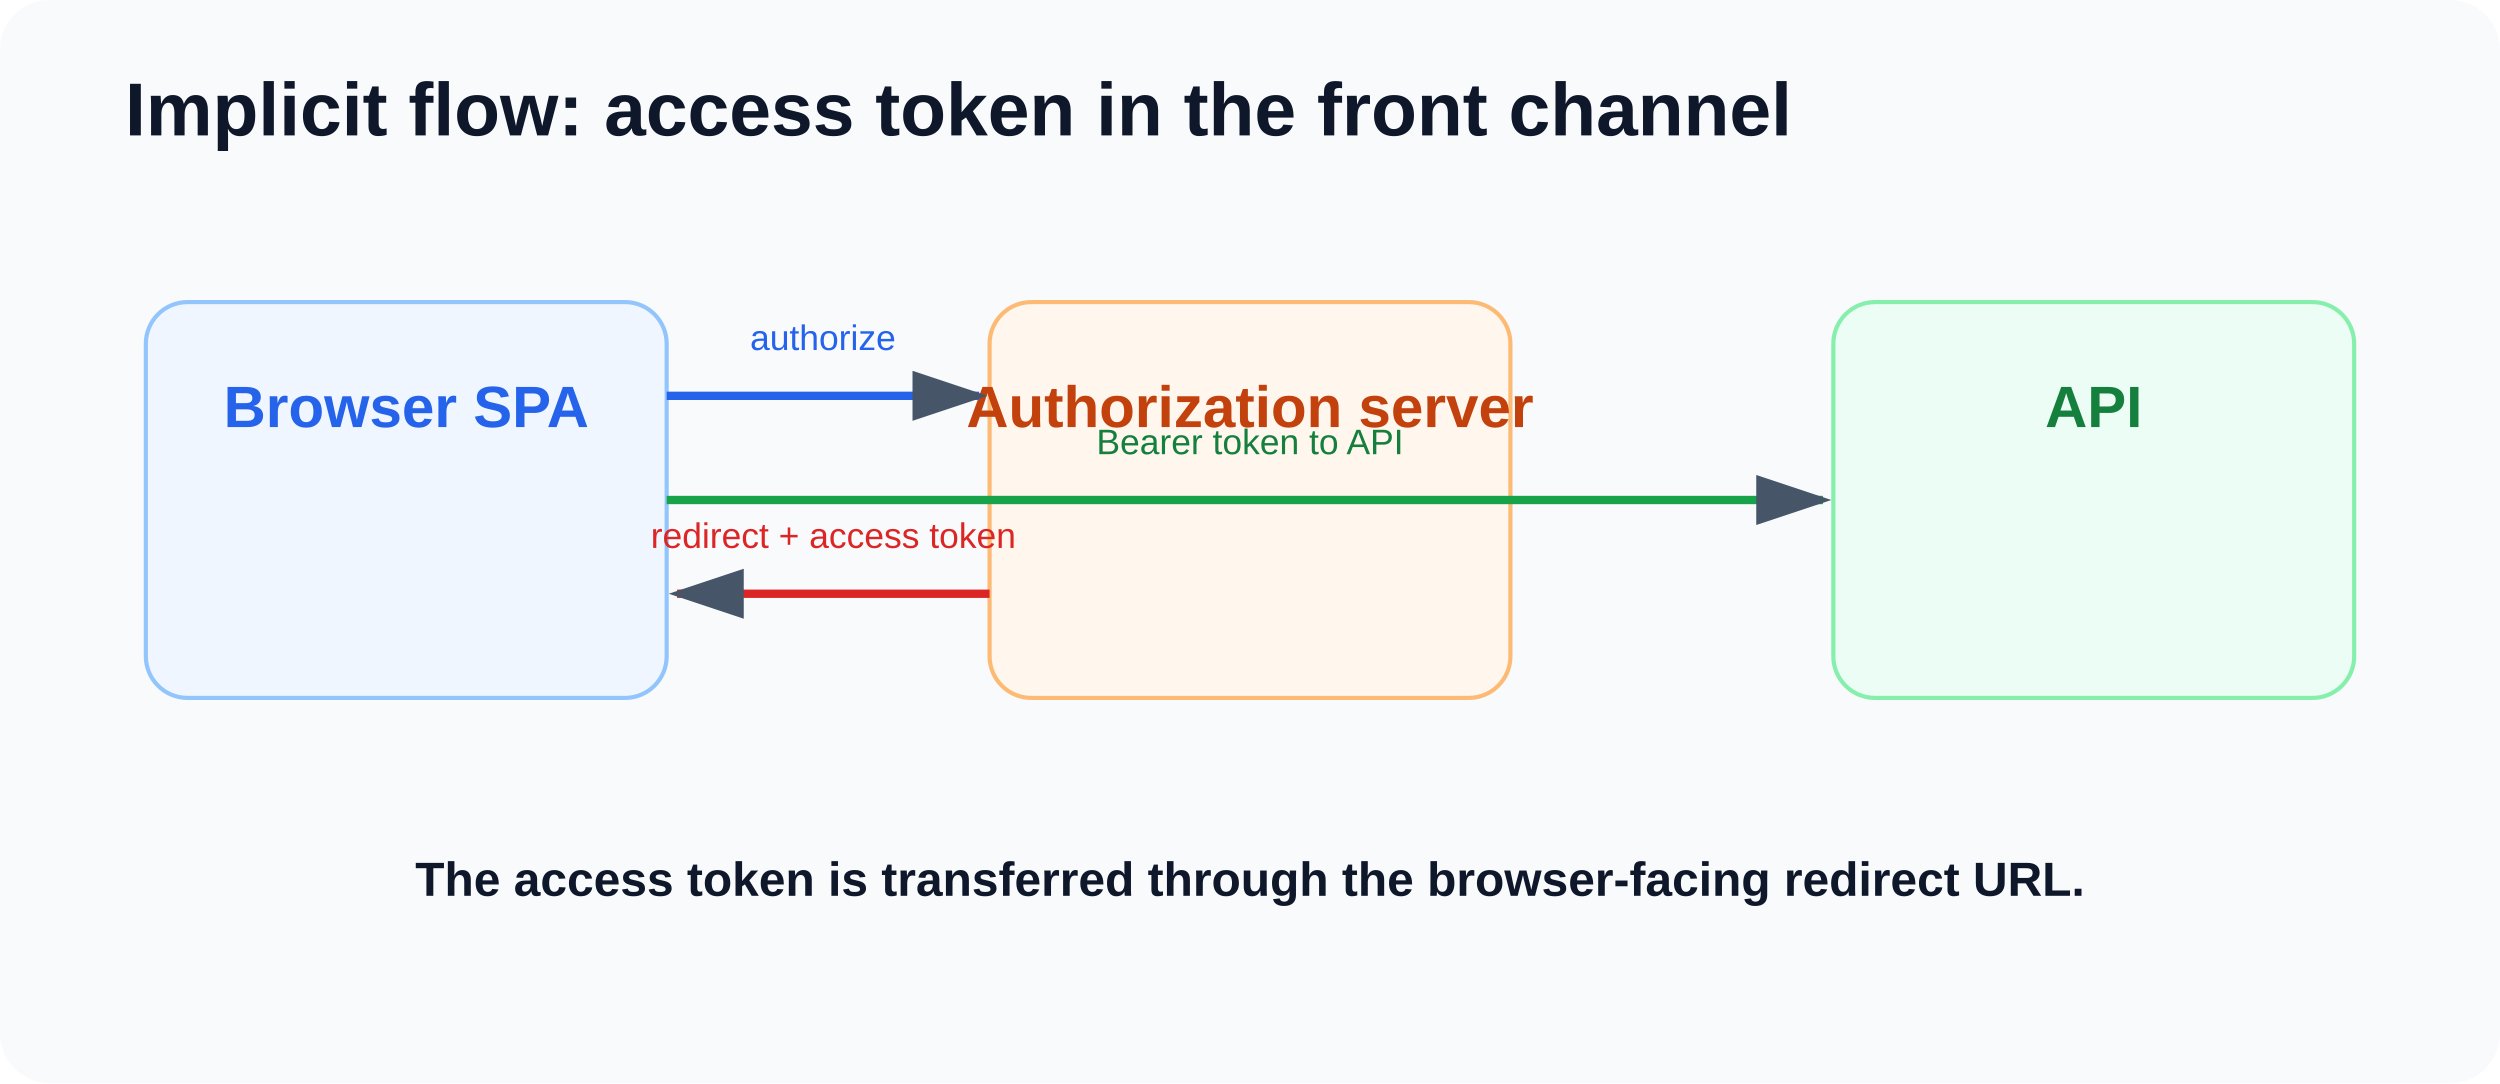
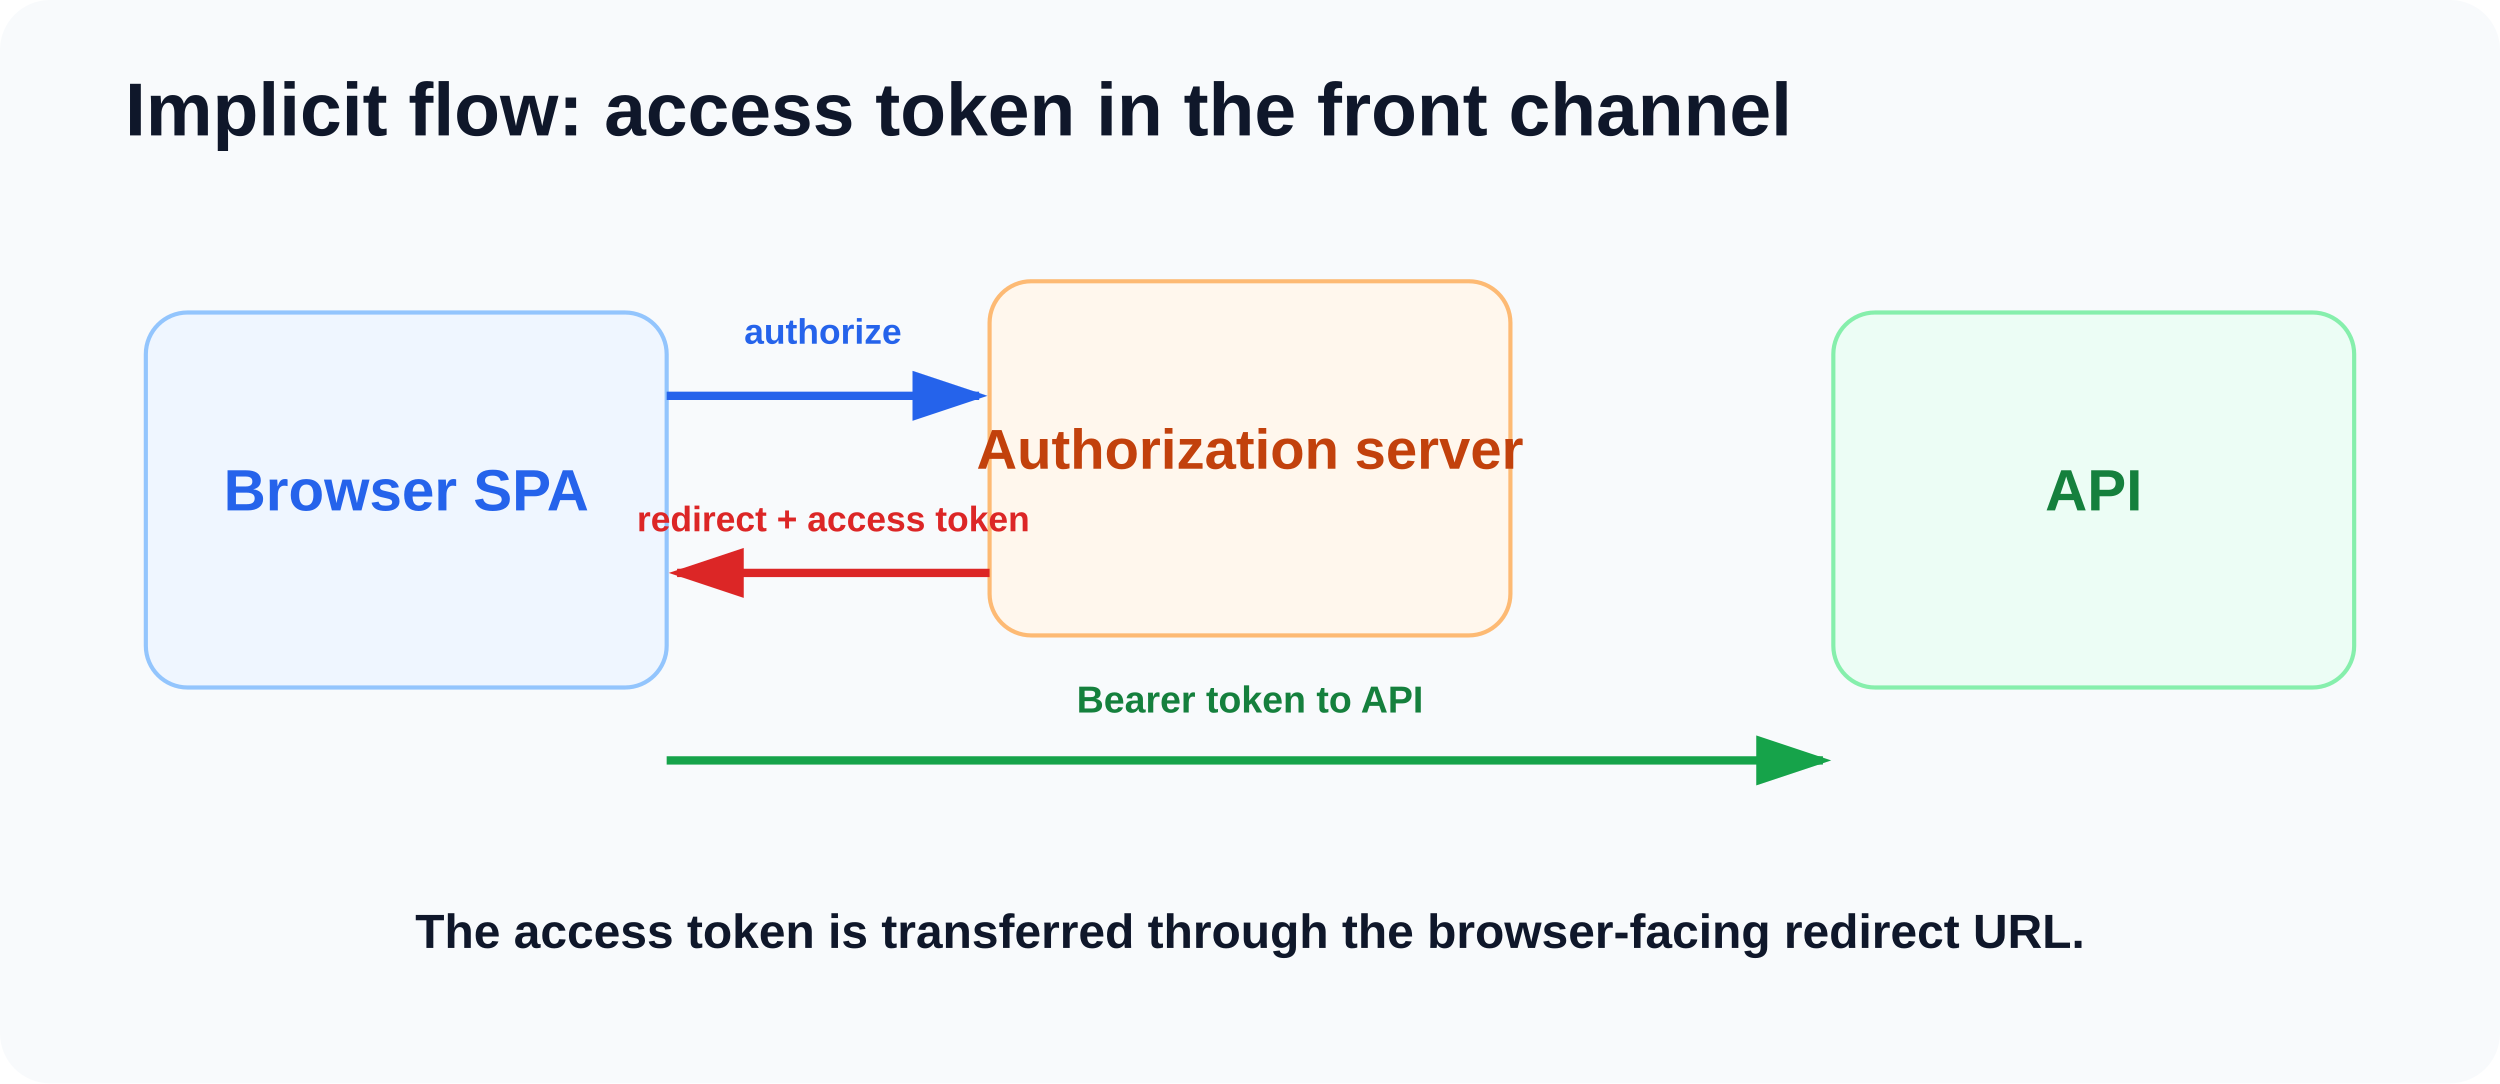
<svg xmlns="http://www.w3.org/2000/svg" viewBox="0 0 1200 520" width="1200" height="520">
  <defs>
-     <marker id="a" markerWidth="10" markerHeight="10" refX="8" refY="3" orient="auto">
-       <path d="M0,0 L0,6 L9,3z" fill="#475569" />
+     <marker id="arrow-blue" markerWidth="10" markerHeight="10" refX="8" refY="3" orient="auto">
+       <path d="M0,0 L0,6 L9,3z" fill="#2563eb" />
+     </marker>
+     <marker id="arrow-red" markerWidth="10" markerHeight="10" refX="8" refY="3" orient="auto">
+       <path d="M0,0 L0,6 L9,3z" fill="#dc2626" />
+     </marker>
+     <marker id="arrow-green" markerWidth="10" markerHeight="10" refX="8" refY="3" orient="auto">
+       <path d="M0,0 L0,6 L9,3z" fill="#16a34a" />
    </marker>
  </defs>
  <rect width="1200" height="520" rx="24" fill="#f8fafc" />
  <text x="60" y="65" font-family="Arial,sans-serif" font-size="36" font-weight="700" fill="#0f172a">Implicit flow: access token in the front channel</text>
-   <rect x="70" y="145" width="250" height="190" rx="20" fill="#eff6ff" stroke="#93c5fd" stroke-width="2" />
-   <text x="195" y="205" text-anchor="middle" font-family="Arial" font-size="28" font-weight="700" fill="#2563eb">Browser SPA</text>
-   <rect x="475" y="145" width="250" height="190" rx="20" fill="#fff7ed" stroke="#fdba74" stroke-width="2" />
-   <text x="600" y="205" text-anchor="middle" font-family="Arial" font-size="28" font-weight="700" fill="#c2410c">Authorization server</text>
-   <rect x="880" y="145" width="250" height="190" rx="20" fill="#ecfdf5" stroke="#86efac" stroke-width="2" />
-   <text x="1005" y="205" text-anchor="middle" font-family="Arial" font-size="28" font-weight="700" fill="#15803d">API</text>
-   <line x1="320" y1="190" x2="470" y2="190" stroke="#2563eb" stroke-width="4" marker-end="url(#a)" />
-   <text x="395" y="168" text-anchor="middle" font-family="Arial" font-size="17" fill="#2563eb">authorize</text>
-   <line x1="475" y1="285" x2="325" y2="285" stroke="#dc2626" stroke-width="4" marker-end="url(#a)" />
-   <text x="400" y="263" text-anchor="middle" font-family="Arial" font-size="17" fill="#dc2626">redirect + access token</text>
-   <line x1="320" y1="240" x2="875" y2="240" stroke="#16a34a" stroke-width="4" marker-end="url(#a)" />
-   <text x="600" y="218" text-anchor="middle" font-family="Arial" font-size="17" fill="#15803d">Bearer token to API</text>
-   <text x="600" y="430" text-anchor="middle" font-family="Arial" font-size="23" font-weight="700" fill="#0f172a">The access token is transferred through the browser-facing redirect URL.</text>
+   <rect x="70" y="150" width="250" height="180" rx="20" fill="#eff6ff" stroke="#93c5fd" stroke-width="2" />
+   <text x="195" y="245" text-anchor="middle" font-family="Arial,sans-serif" font-size="28" font-weight="700" fill="#2563eb">Browser SPA</text>
+   <rect x="475" y="135" width="250" height="170" rx="20" fill="#fff7ed" stroke="#fdba74" stroke-width="2" />
+   <text x="600" y="225" text-anchor="middle" font-family="Arial,sans-serif" font-size="27" font-weight="700" fill="#c2410c">Authorization server</text>
+   <rect x="880" y="150" width="250" height="180" rx="20" fill="#ecfdf5" stroke="#86efac" stroke-width="2" />
+   <text x="1005" y="245" text-anchor="middle" font-family="Arial,sans-serif" font-size="28" font-weight="700" fill="#15803d">API</text>
+   <line x1="320" y1="190" x2="470" y2="190" stroke="#2563eb" stroke-width="4" marker-end="url(#arrow-blue)" />
+   <text x="395" y="165" text-anchor="middle" font-family="Arial,sans-serif" font-size="17" font-weight="700" fill="#2563eb">authorize</text>
+   <line x1="475" y1="275" x2="325" y2="275" stroke="#dc2626" stroke-width="4" marker-end="url(#arrow-red)" />
+   <text x="400" y="255" text-anchor="middle" font-family="Arial,sans-serif" font-size="17" font-weight="700" fill="#dc2626">redirect + access token</text>
+   <line x1="320" y1="365" x2="875" y2="365" stroke="#16a34a" stroke-width="4" marker-end="url(#arrow-green)" />
+   <text x="600" y="342" text-anchor="middle" font-family="Arial,sans-serif" font-size="18" font-weight="700" fill="#15803d">Bearer token to API</text>
+   <text x="600" y="455" text-anchor="middle" font-family="Arial,sans-serif" font-size="23" font-weight="700" fill="#0f172a">The access token is transferred through the browser-facing redirect URL.</text>
</svg>
